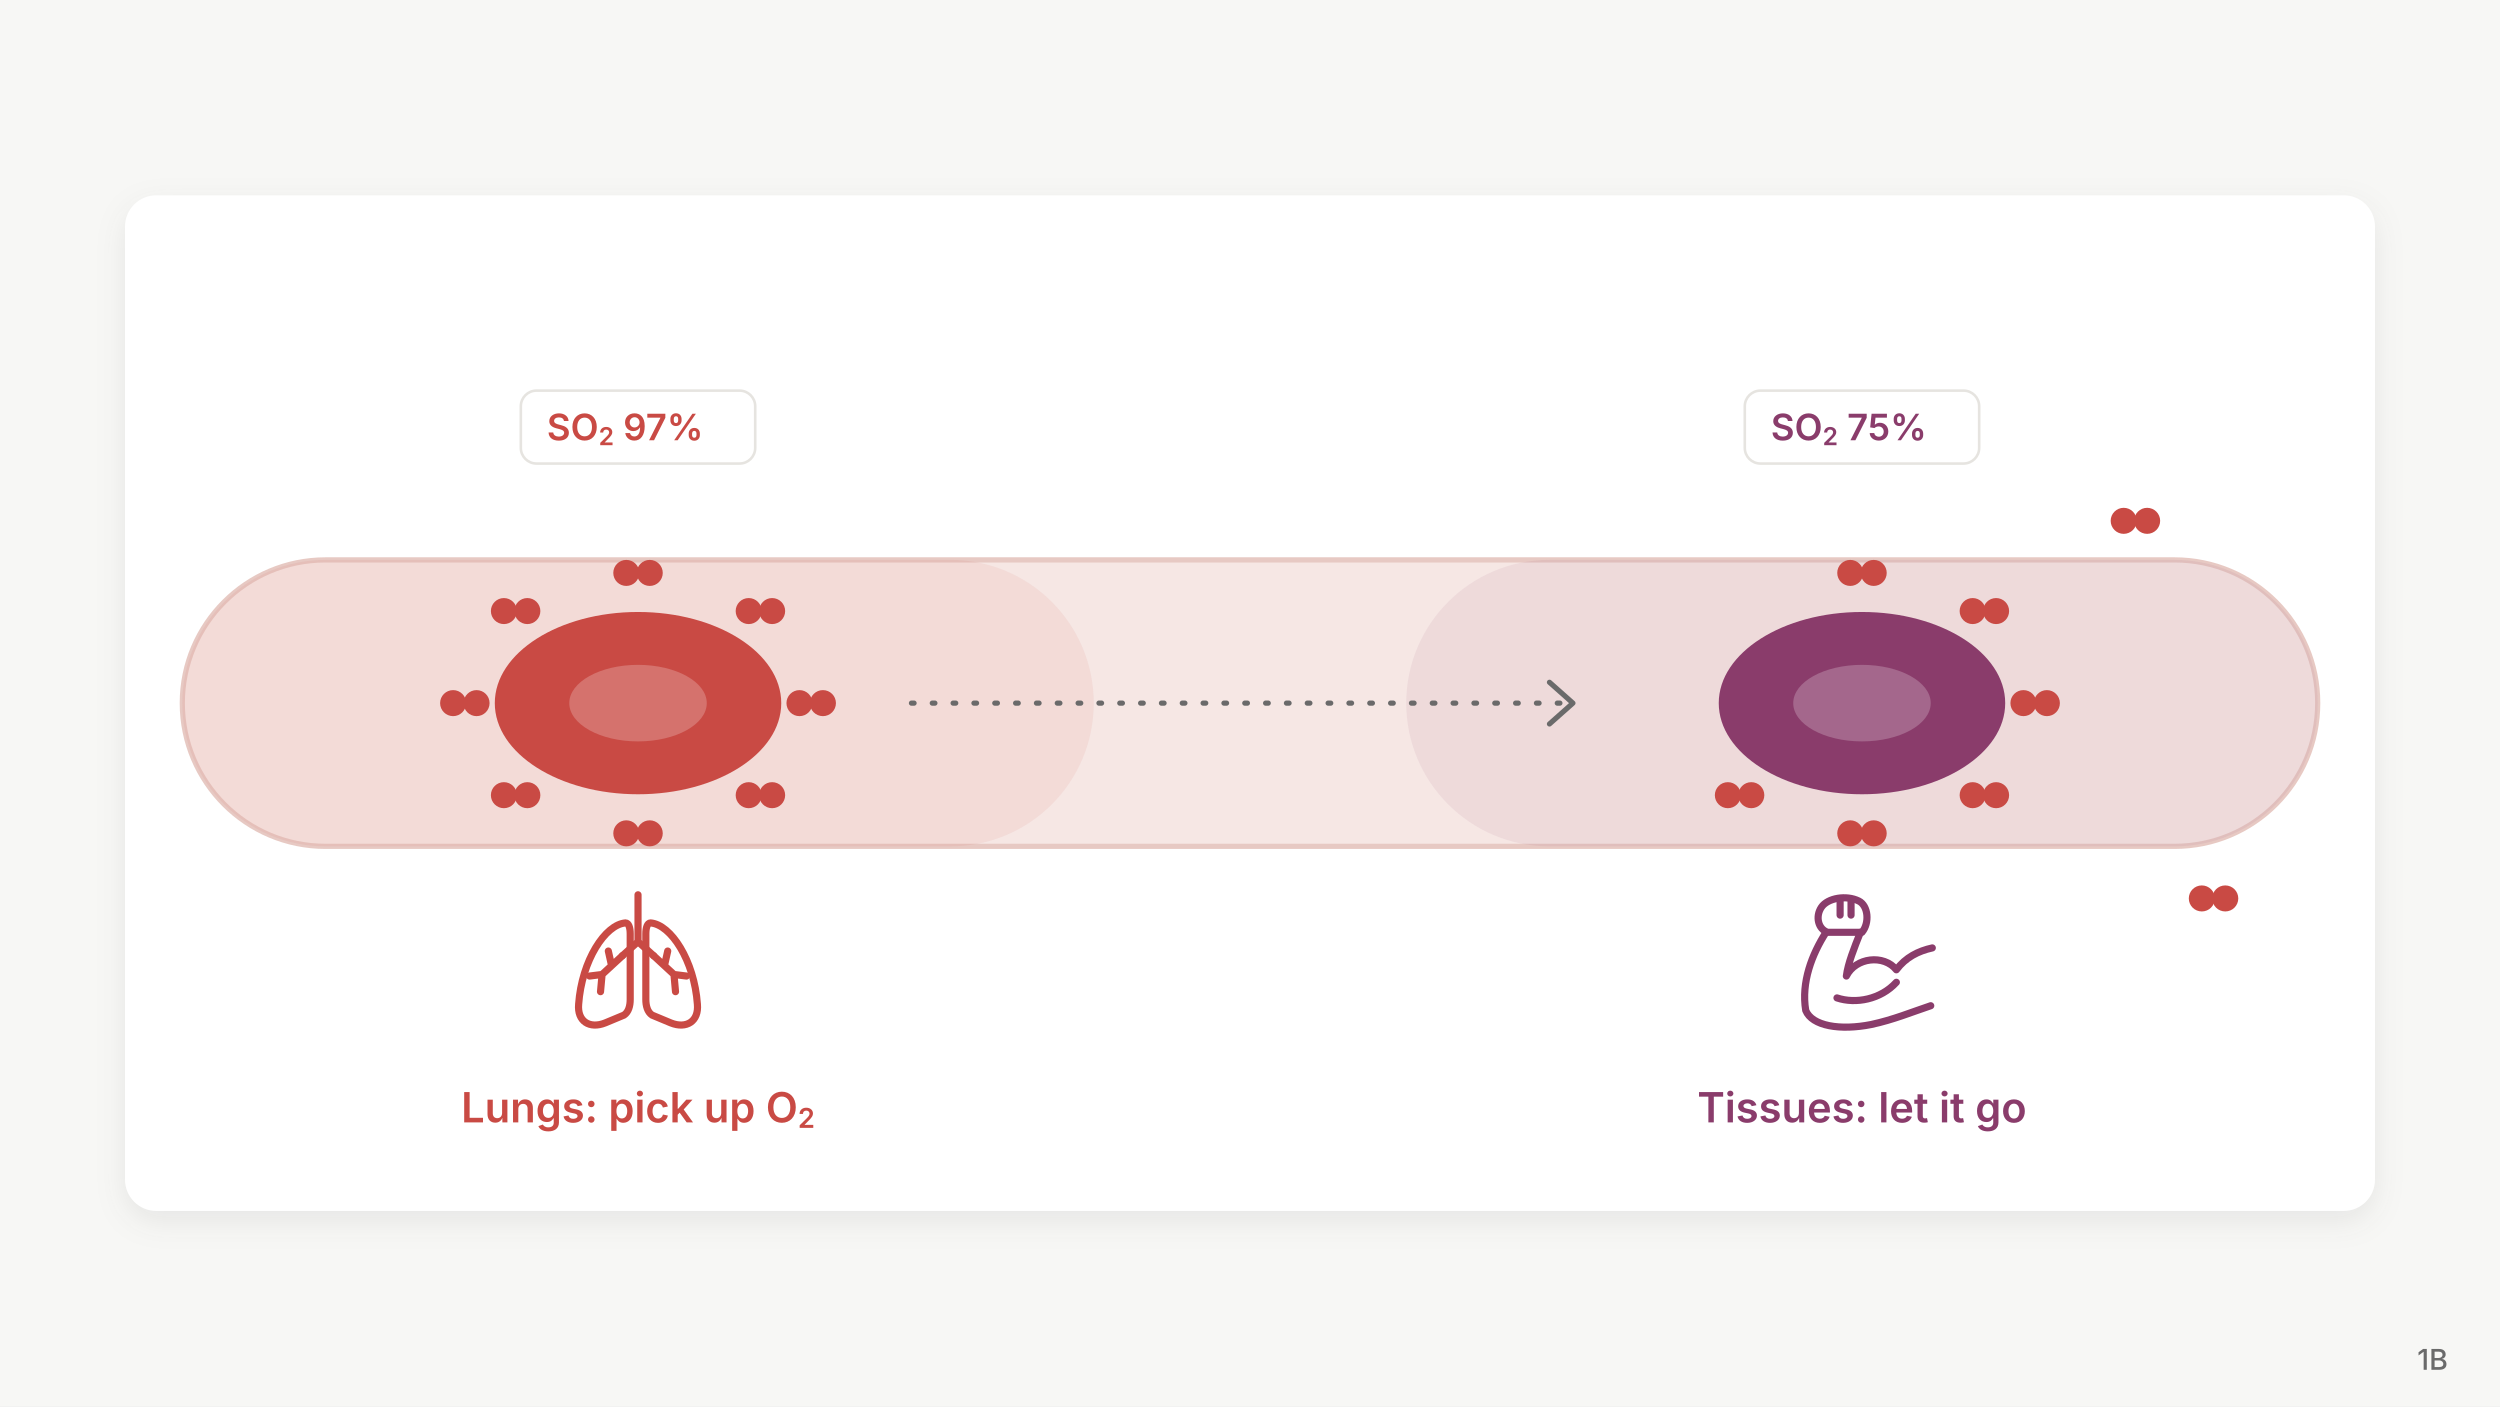
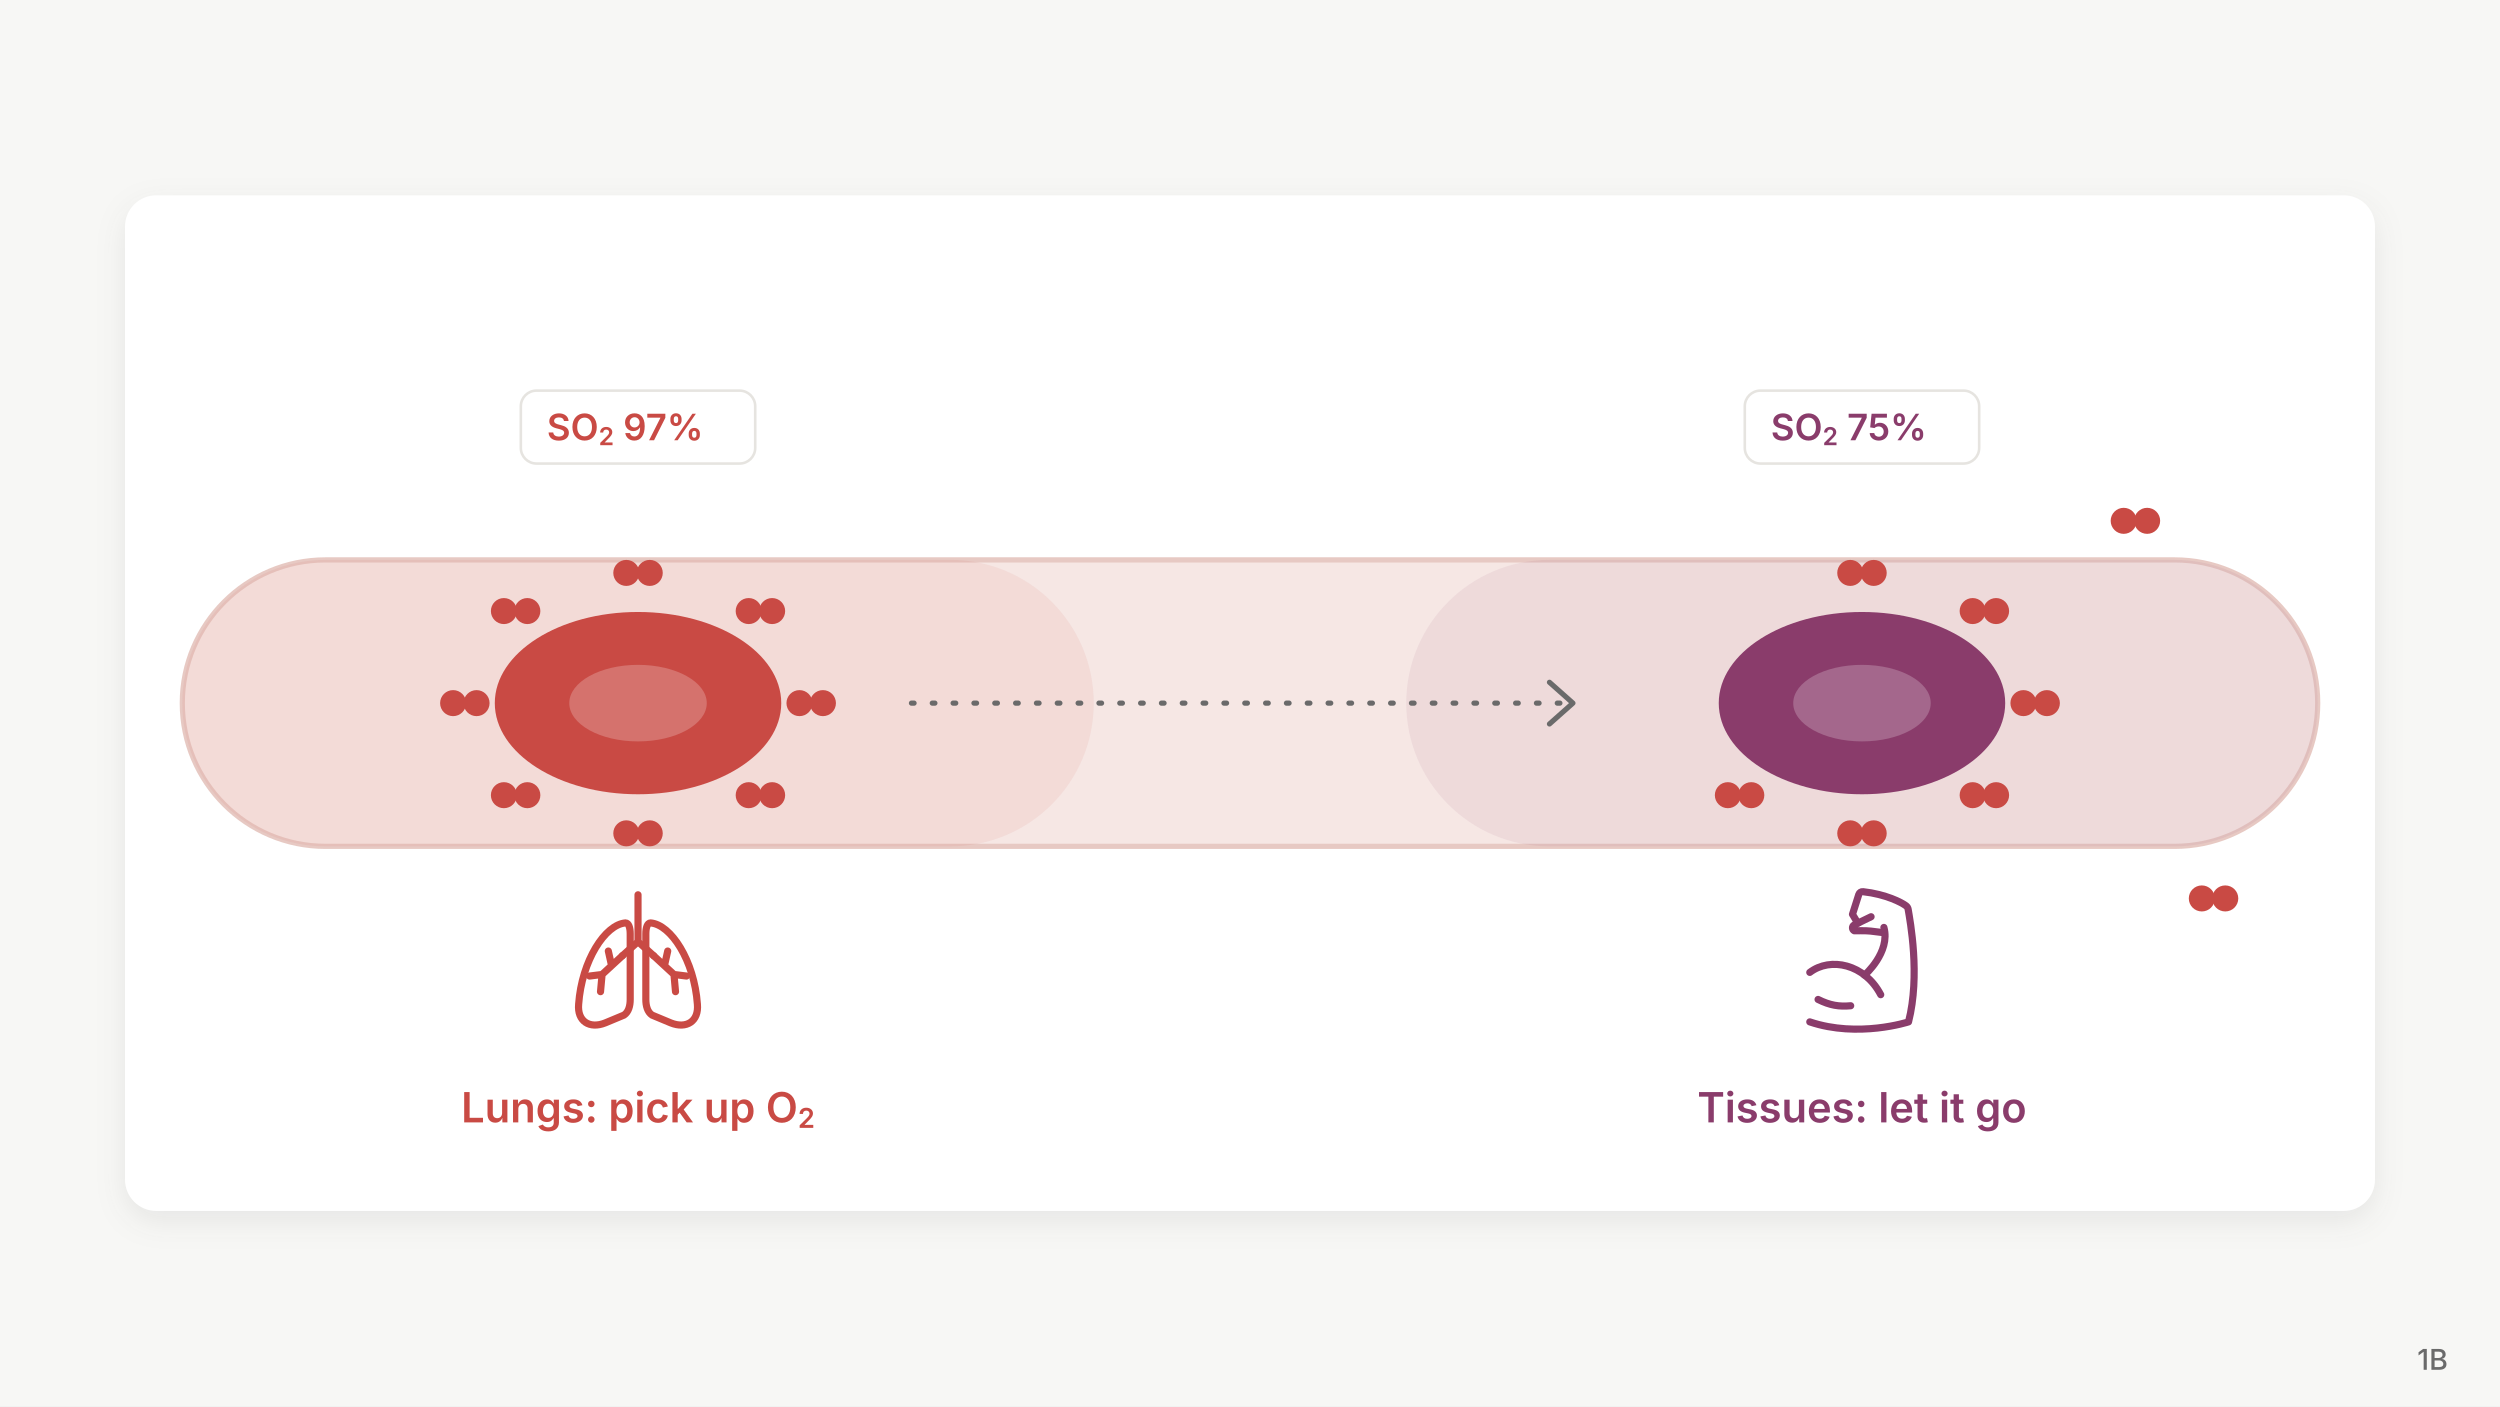
<svg xmlns="http://www.w3.org/2000/svg" width="1920" height="1080" viewBox="0 0 1920 1080">
  <defs>
    <filter id="soft" x="-20%" y="-20%" width="140%" height="160%">
      <feGaussianBlur stdDeviation="12" />
    </filter>
  </defs>
  <g id="Background_x2F_Fill">
    <rect width="1920" height="1080" fill="#F7F7F5" />
  </g>
  <g id="Background_x2F_Stage">
    <rect x="96" y="158" width="1728" height="780" rx="24" fill="#222222" opacity="0.08" filter="url(#soft)" />
    <rect x="96" y="150" width="1728" height="780" rx="24" fill="#FFFFFF" />
  </g>
  <g id="Vessel_x2F_Capillary">
    <rect x="140" y="430" width="1640" height="220" rx="110" fill="#F6E7E4" />
    <rect x="140" y="430" width="1640" height="220" rx="110" fill="none" stroke="#E7C9C3" stroke-width="4" />
  </g>
  <g id="Zone_x2F_Lungs">
    <rect x="140" y="430" width="700" height="220" rx="110" fill="#C94A44" opacity="0.08" />
    <text x="490.0" y="862.0" text-anchor="middle" style="font-family:Inter;font-size:32px;font-weight:600" fill="#C94A44">Lungs: pick up O<tspan font-size="21" baseline-shift="sub">2</tspan>
    </text>
  </g>
  <g id="Zone_x2F_Tissues">
    <rect x="1080" y="430" width="700" height="220" rx="110" fill="#8A3C6B" opacity="0.08" />
    <text x="1430.0" y="862.0" text-anchor="middle" style="font-family:Inter;font-size:32px;font-weight:600" fill="#8A3C6B">Tissues: let it go</text>
  </g>
  <g id="Cell_x2F_Lungs">
    <ellipse cx="490" cy="540" rx="110.0" ry="70.0" fill="#C94A44" />
    <ellipse cx="490" cy="540" rx="52.8" ry="29.4" fill="#FFFFFF" opacity="0.22" />
    <g>
      <circle cx="481.0" cy="440.0" r="10" fill="#C94A44" />
      <circle cx="499.0" cy="440.0" r="10" fill="#C94A44" />
    </g>
    <g>
      <circle cx="575.0" cy="469.3" r="10" fill="#C94A44" />
      <circle cx="593.0" cy="469.3" r="10" fill="#C94A44" />
    </g>
    <g>
      <circle cx="614.0" cy="540.0" r="10" fill="#C94A44" />
      <circle cx="632.0" cy="540.0" r="10" fill="#C94A44" />
    </g>
    <g>
      <circle cx="575.0" cy="610.7" r="10" fill="#C94A44" />
      <circle cx="593.0" cy="610.7" r="10" fill="#C94A44" />
    </g>
    <g>
      <circle cx="481.0" cy="640.0" r="10" fill="#C94A44" />
      <circle cx="499.0" cy="640.0" r="10" fill="#C94A44" />
    </g>
    <g>
      <circle cx="387.0" cy="610.7" r="10" fill="#C94A44" />
      <circle cx="405.0" cy="610.7" r="10" fill="#C94A44" />
    </g>
    <g>
      <circle cx="348.0" cy="540.0" r="10" fill="#C94A44" />
      <circle cx="366.0" cy="540.0" r="10" fill="#C94A44" />
    </g>
    <g>
      <circle cx="387.0" cy="469.3" r="10" fill="#C94A44" />
      <circle cx="405.0" cy="469.3" r="10" fill="#C94A44" />
    </g>
  </g>
  <g id="Cell_x2F_Tissues">
    <ellipse cx="1430" cy="540" rx="110.0" ry="70.0" fill="#8A3C6B" />
    <ellipse cx="1430" cy="540" rx="52.8" ry="29.4" fill="#FFFFFF" opacity="0.22" />
    <g>
      <circle cx="1421.0" cy="440.0" r="10" fill="#C94A44" />
      <circle cx="1439.0" cy="440.0" r="10" fill="#C94A44" />
    </g>
    <g>
      <circle cx="1515.0" cy="469.3" r="10" fill="#C94A44" />
      <circle cx="1533.0" cy="469.3" r="10" fill="#C94A44" />
    </g>
    <g>
      <circle cx="1554.0" cy="540.0" r="10" fill="#C94A44" />
      <circle cx="1572.0" cy="540.0" r="10" fill="#C94A44" />
    </g>
    <g>
      <circle cx="1515.0" cy="610.7" r="10" fill="#C94A44" />
      <circle cx="1533.0" cy="610.7" r="10" fill="#C94A44" />
    </g>
    <g>
      <circle cx="1421.0" cy="640.0" r="10" fill="#C94A44" />
      <circle cx="1439.0" cy="640.0" r="10" fill="#C94A44" />
    </g>
    <g>
      <circle cx="1327.0" cy="610.7" r="10" fill="#C94A44" />
      <circle cx="1345.0" cy="610.7" r="10" fill="#C94A44" />
    </g>
  </g>
  <g id="Icon_x2F_Lungs">
    <g transform="translate(430.0,680) scale(1.200)" fill="none" stroke="#C94A44" stroke-width="4.58" stroke-linecap="round" stroke-linejoin="round">
      <path d="M50 6 V36 M50 36 L40 45 M50 36 L60 45" />
      <path d="M42 24 C29 25 14 48 12 76 C11 87 19 92 29 88 L41 83 C44 81 45 77 45 73 V31 C45 27 44 24 42 24 Z" />
      <path d="M58 24 C71 25 86 48 88 76 C89 87 81 92 71 88 L59 83 C56 81 55 77 55 73 V31 C55 27 56 24 58 24 Z" />
      <path d="M40 45 L27 57 M33 51 L31 42 M27 57 L19 58 M27 57 L26 68" />
      <path d="M60 45 L73 57 M67 51 L69 42 M73 57 L81 58 M73 57 L74 68" />
    </g>
  </g>
  <g id="Icon_x2F_Tissues">
-     <g transform="translate(1370.0,680) scale(1.200)" fill="none" stroke="#8A3C6B" stroke-width="4.58" stroke-linecap="round" stroke-linejoin="round">
-       <path d="M28 30 C22 28 20 20 24 14 C28 8 40 6 48 10 C54 13 55 24 50 30 Z" />
-       <path d="M36 10 V19 M43 10 V19" />
-       <path d="M27 30 C18 44 11 62 14 80 C18 90 36 93 56 89 C70 86 82 81 94 77" />
-       <path d="M49 30 C45 40 41 50 40 58 C46 46 64 44 72 54 C78 46 86 42 95 40" />
-       <path d="M34 72 C46 76 62 73 72 62" />
+     <g transform="translate(1370.0,680) scale(1.200)" fill="none" stroke="#8A3C6B" stroke-width="76.48" stroke-linecap="round" stroke-linejoin="round">
+       <g transform="translate(-69.86,-71.95) scale(0.05993)">
+         <path d="M1442.68,2129.28c220.45-167.33,585.04-90.76,757.39,238.18" />
+         <path d="M2027.72,2158.66s279.21-243.51,206.37-509.33" />
+         <path d="M1442.68,2657.91c517.88,175.11,1054.39,0,1054.39,0,127.21-495.07,16.69-1080.19-4.07-1202.75-2.43-14.35-10.09-27.31-21.6-36.21-46.56-36.02-215.82-124.4-460.17-151.36-19.88-2.19-38.63,9.7-45.05,28.65l-67.59,212.77,56.86,95.04" />
+         <path d="M1531.13,2418.41c127.77,63.89,225.28,78.49,348.2,67.25" />
+         <path d="M2097.06,1535.11l-181.51,88.35c-23.6,14.24-22.31,48.88,2.27,61.34,0,0,131.65-2.49,174.99,3.51,27.55,3.82,139.72,17.17,139.72,17.17" />
+       </g>
    </g>
  </g>
  <g id="Cell_x2F_Released">
    <g>
      <circle cx="1631.0" cy="400.0" r="10" fill="#C94A44" />
      <circle cx="1649.0" cy="400.0" r="10" fill="#C94A44" />
    </g>
    <g>
      <circle cx="1691.0" cy="690.0" r="10" fill="#C94A44" />
      <circle cx="1709.0" cy="690.0" r="10" fill="#C94A44" />
    </g>
  </g>
  <g id="Label_x2F_Arrow">
    <path d="M700,540 H1200" stroke="#6A6A6A" stroke-width="4" stroke-dasharray="2 14" stroke-linecap="round" />
    <path d="M1190,524 l18,16 l-18,16" fill="none" stroke="#6A6A6A" stroke-width="4" stroke-linecap="round" stroke-linejoin="round" />
  </g>
  <g id="Readout_x2F_SO2">
    <rect x="400" y="300" width="180" height="56" rx="12" fill="#FFFFFF" stroke="#E6E4E0" stroke-width="2" />
    <text x="420.0" y="338.1" text-anchor="start" style="font-family:Inter;font-size:28px;font-weight:600" fill="#C94A44">SO<tspan font-size="19" baseline-shift="sub">2</tspan> 97%</text>
    <rect x="1340" y="300" width="180" height="56" rx="12" fill="#FFFFFF" stroke="#E6E4E0" stroke-width="2" />
    <text x="1360.0" y="338.1" text-anchor="start" style="font-family:Inter;font-size:28px;font-weight:600" fill="#8A3C6B">SO<tspan font-size="19" baseline-shift="sub">2</tspan> 75%</text>
  </g>
  <g id="Meta_x2F_BeatID">
    <text x="1880.0" y="1052.0" text-anchor="end" style="font-family:Inter;font-size:22px;font-weight:500" fill="#6A6A6A">1B</text>
  </g>
</svg>
